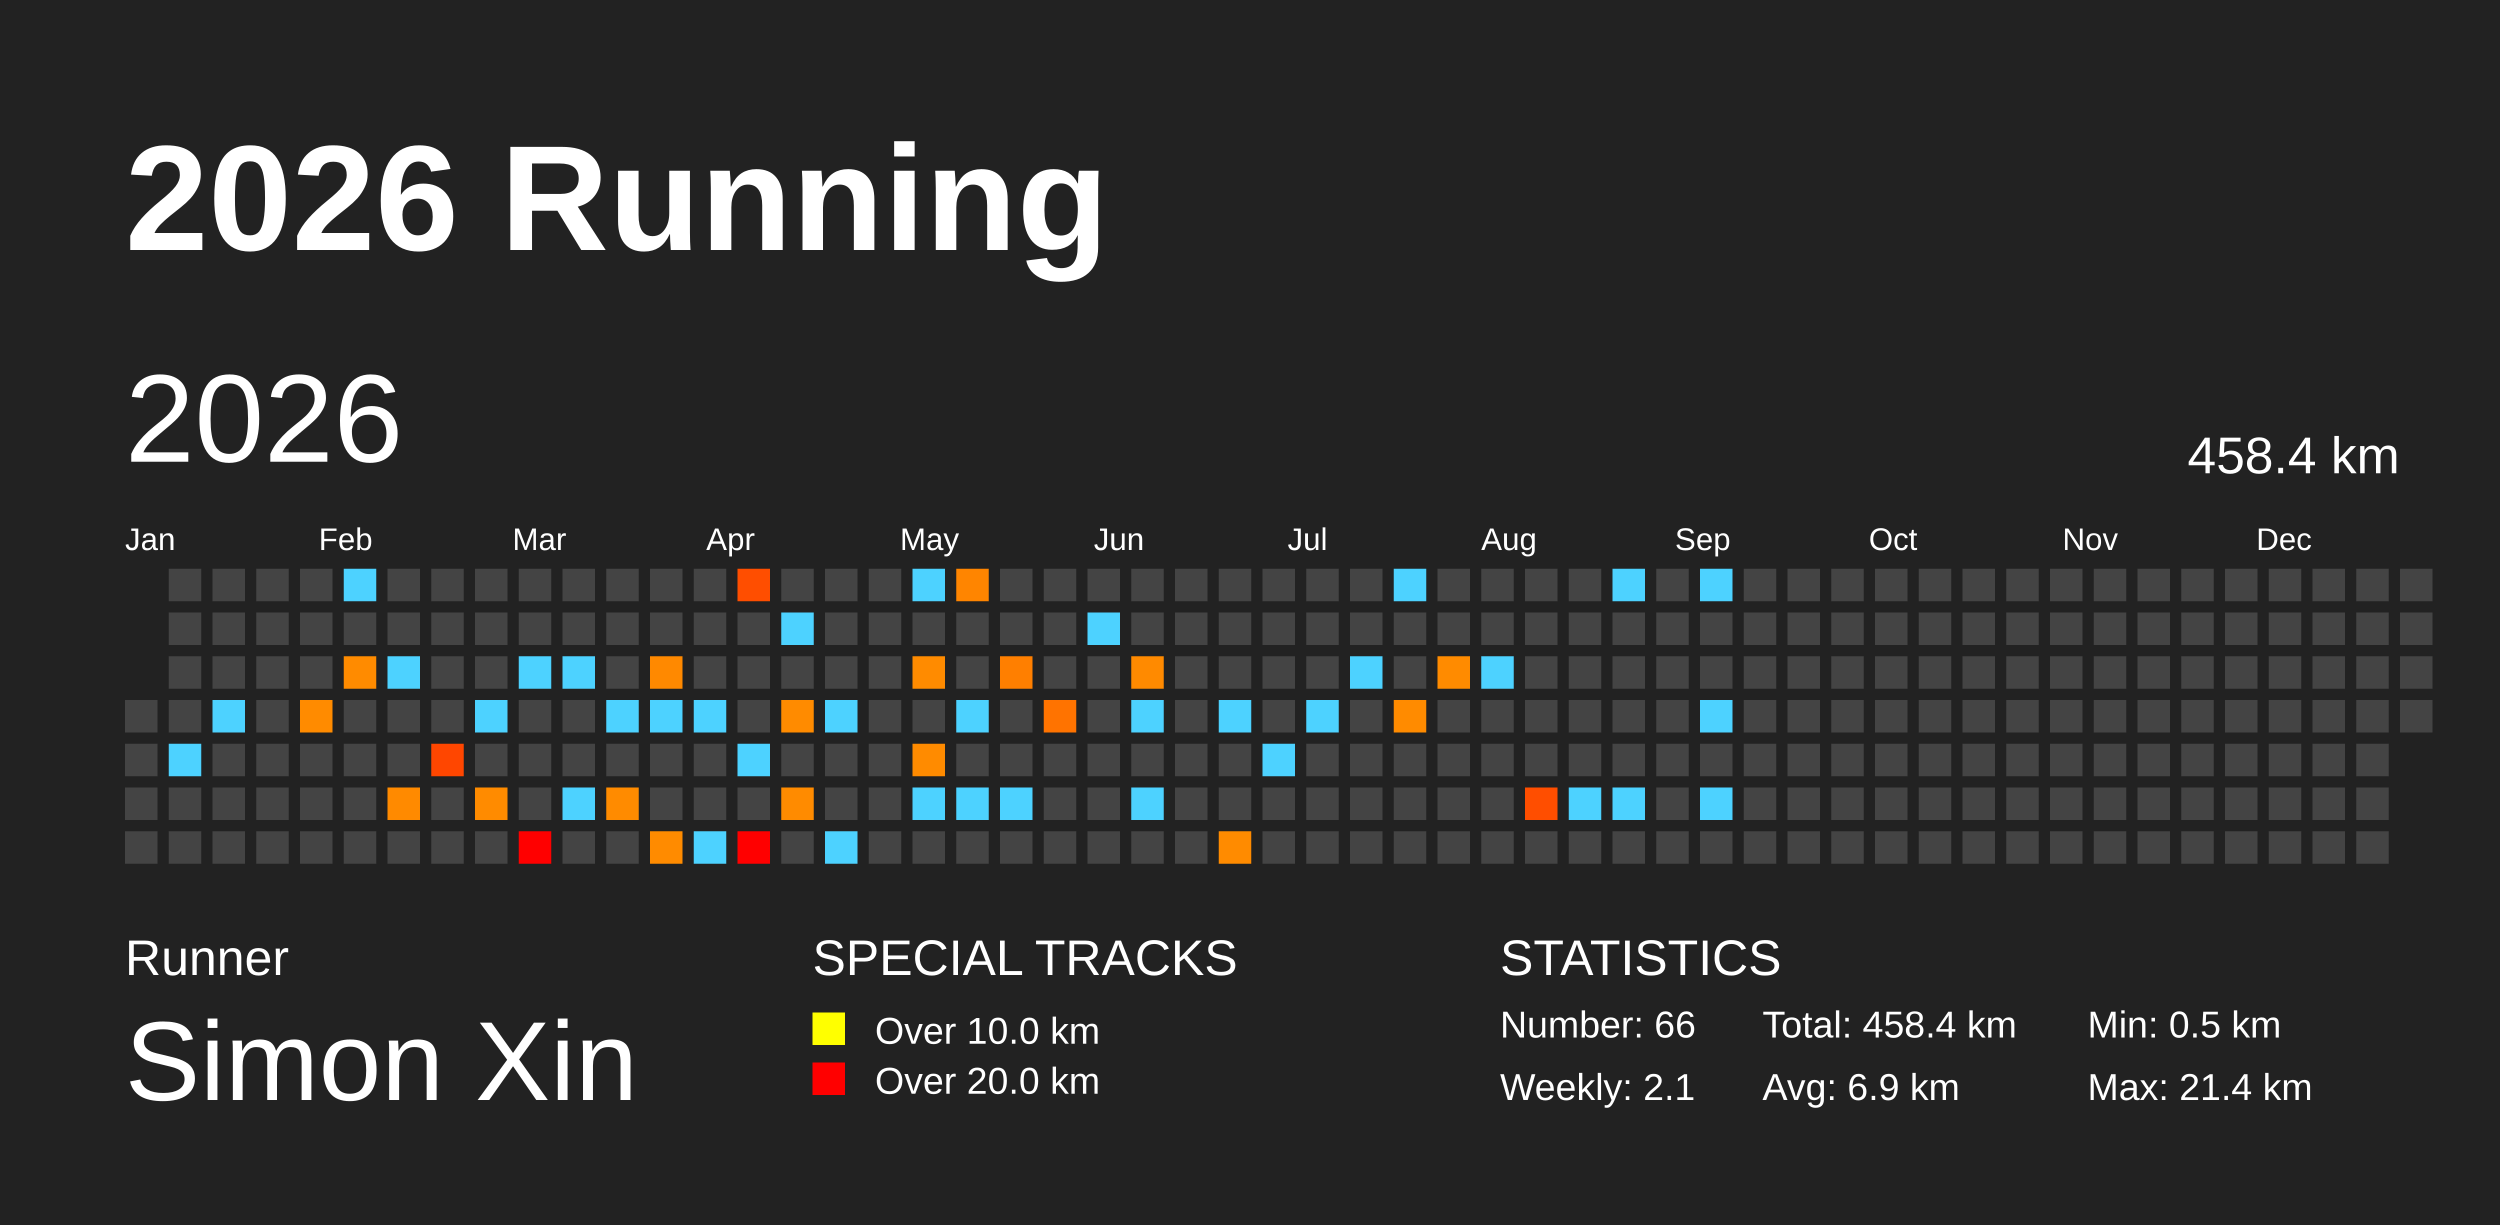
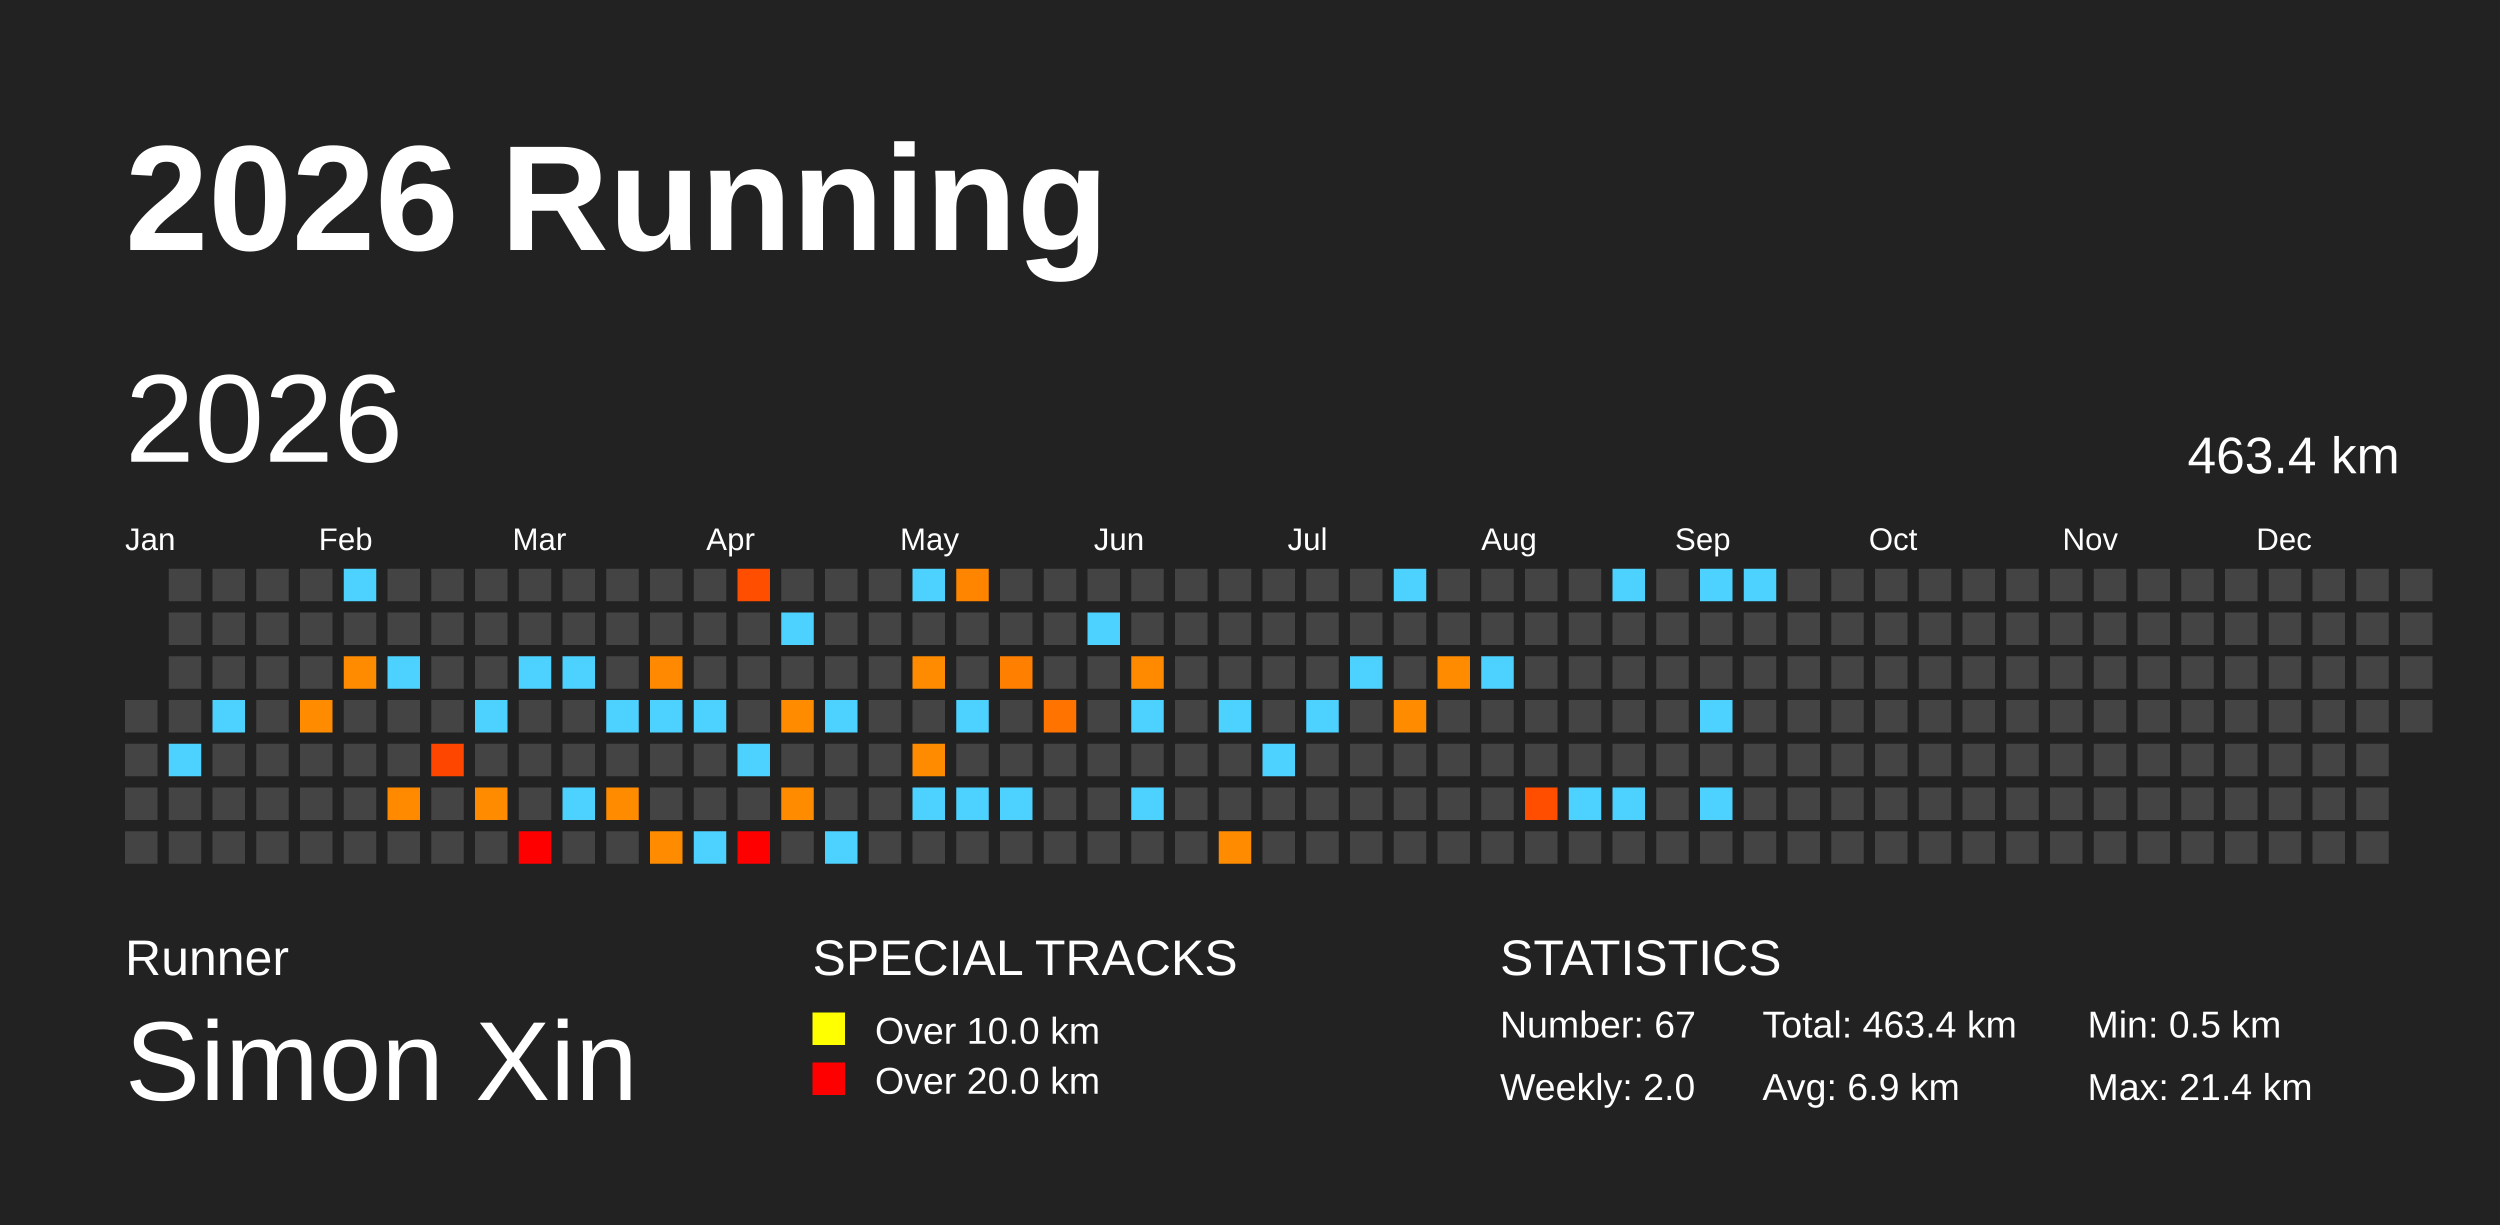
<svg xmlns="http://www.w3.org/2000/svg" baseProfile="full" height="98mm" version="1.1" viewBox="0,0,200,98" width="200mm">
  <defs />
  <rect fill="#222222" height="98" width="200" x="0" y="0" />
  <text fill="#FFFFFF" style="font-size:12px; font-family:Arial; font-weight:bold;" x="10" y="20">2026 Running</text>
  <text fill="#FFFFFF" style="font-size:4px; font-family:Arial" x="10" y="78">Runner</text>
  <text fill="#FFFFFF" style="font-size:9px; font-family:Arial" x="10" y="88">Simon Xin</text>
  <text fill="#FFFFFF" style="font-size:4px; font-family:Arial" x="65" y="78">SPECIAL TRACKS</text>
  <rect fill="yellow" height="2.6" width="2.6" x="65" y="81" />
  <text fill="#FFFFFF" style="font-size:3px; font-family:Arial" x="70" y="83.5">Over 10.0 km</text>
  <rect fill="red" height="2.6" width="2.6" x="65" y="85" />
  <text fill="#FFFFFF" style="font-size:3px; font-family:Arial" x="70" y="87.5">Over 20.0 km</text>
  <text fill="#FFFFFF" style="font-size:4px; font-family:Arial" x="120" y="78">STATISTICS</text>
-   <text fill="#FFFFFF" style="font-size:3px; font-family:Arial" x="120" y="83">Number: 66</text>
-   <text fill="#FFFFFF" style="font-size:3px; font-family:Arial" x="120" y="88">Weekly: 2.1</text>
-   <text fill="#FFFFFF" style="font-size:3px; font-family:Arial" x="141" y="83">Total: 458.4 km</text>
+   <text fill="#FFFFFF" style="font-size:3px; font-family:Arial" x="120" y="83">Number: 67</text>
+   <text fill="#FFFFFF" style="font-size:3px; font-family:Arial" x="120" y="88">Weekly: 2.0</text>
+   <text fill="#FFFFFF" style="font-size:3px; font-family:Arial" x="141" y="83">Total: 463.4 km</text>
  <text fill="#FFFFFF" style="font-size:3px; font-family:Arial" x="141" y="88">Avg: 6.9 km</text>
  <text fill="#FFFFFF" style="font-size:3px; font-family:Arial" x="167" y="83">Min: 0.5 km</text>
  <text fill="#FFFFFF" style="font-size:3px; font-family:Arial" x="167" y="88">Max: 21.4 km</text>
  <text dominant-baseline="hanging" fill="#FFFFFF" style="font-size:10.0px; font-family:Arial;" x="10" y="30">2026</text>
-   <text dominant-baseline="hanging" fill="#FFFFFF" style="font-size:4.125px; font-family:Arial;" x="175" y="35">458.4 km</text>
+   <text dominant-baseline="hanging" fill="#FFFFFF" style="font-size:4.125px; font-family:Arial;" x="175" y="35">463.4 km</text>
  <text fill="#FFFFFF" style="font-size:2.5px; font-family:Arial" x="10.0" y="44">Jan</text>
  <text fill="#FFFFFF" style="font-size:2.5px; font-family:Arial" x="25.5" y="44">Feb</text>
  <text fill="#FFFFFF" style="font-size:2.5px; font-family:Arial" x="41.0" y="44">Mar</text>
  <text fill="#FFFFFF" style="font-size:2.5px; font-family:Arial" x="56.5" y="44">Apr</text>
  <text fill="#FFFFFF" style="font-size:2.5px; font-family:Arial" x="72.0" y="44">May</text>
  <text fill="#FFFFFF" style="font-size:2.5px; font-family:Arial" x="87.5" y="44">Jun</text>
  <text fill="#FFFFFF" style="font-size:2.5px; font-family:Arial" x="103.0" y="44">Jul</text>
  <text fill="#FFFFFF" style="font-size:2.5px; font-family:Arial" x="118.5" y="44">Aug</text>
  <text fill="#FFFFFF" style="font-size:2.5px; font-family:Arial" x="134.0" y="44">Sep</text>
  <text fill="#FFFFFF" style="font-size:2.5px; font-family:Arial" x="149.5" y="44">Oct</text>
  <text fill="#FFFFFF" style="font-size:2.5px; font-family:Arial" x="165.0" y="44">Nov</text>
  <text fill="#FFFFFF" style="font-size:2.5px; font-family:Arial" x="180.5" y="44">Dec</text>
  <rect fill="#444444" height="2.6" width="2.6" x="10.0" y="56.0" />
  <rect fill="#444444" height="2.6" width="2.6" x="10.0" y="59.5" />
  <rect fill="#444444" height="2.6" width="2.6" x="10.0" y="63.0" />
  <rect fill="#444444" height="2.6" width="2.6" x="10.0" y="66.5" />
  <rect fill="#444444" height="2.6" width="2.6" x="13.5" y="45.5" />
  <rect fill="#444444" height="2.6" width="2.6" x="13.5" y="49.0" />
  <rect fill="#444444" height="2.6" width="2.6" x="13.5" y="52.5" />
  <rect fill="#444444" height="2.6" width="2.6" x="13.5" y="56.0" />
  <rect fill="#4dd2ff" height="2.6" width="2.6" x="13.5" y="59.5" />
  <rect fill="#444444" height="2.6" width="2.6" x="13.5" y="63.0" />
  <rect fill="#444444" height="2.6" width="2.6" x="13.5" y="66.5" />
  <rect fill="#444444" height="2.6" width="2.6" x="17.0" y="45.5" />
  <rect fill="#444444" height="2.6" width="2.6" x="17.0" y="49.0" />
  <rect fill="#444444" height="2.6" width="2.6" x="17.0" y="52.5" />
  <rect fill="#4dd2ff" height="2.6" width="2.6" x="17.0" y="56.0" />
  <rect fill="#444444" height="2.6" width="2.6" x="17.0" y="59.5" />
  <rect fill="#444444" height="2.6" width="2.6" x="17.0" y="63.0" />
  <rect fill="#444444" height="2.6" width="2.6" x="17.0" y="66.5" />
  <rect fill="#444444" height="2.6" width="2.6" x="20.5" y="45.5" />
  <rect fill="#444444" height="2.6" width="2.6" x="20.5" y="49.0" />
  <rect fill="#444444" height="2.6" width="2.6" x="20.5" y="52.5" />
  <rect fill="#444444" height="2.6" width="2.6" x="20.5" y="56.0" />
  <rect fill="#444444" height="2.6" width="2.6" x="20.5" y="59.5" />
  <rect fill="#444444" height="2.6" width="2.6" x="20.5" y="63.0" />
  <rect fill="#444444" height="2.6" width="2.6" x="20.5" y="66.5" />
  <rect fill="#444444" height="2.6" width="2.6" x="24.0" y="45.5" />
  <rect fill="#444444" height="2.6" width="2.6" x="24.0" y="49.0" />
  <rect fill="#444444" height="2.6" width="2.6" x="24.0" y="52.5" />
  <rect fill="#ff8b00" height="2.6" width="2.6" x="24.0" y="56.0" />
  <rect fill="#444444" height="2.6" width="2.6" x="24.0" y="59.5" />
  <rect fill="#444444" height="2.6" width="2.6" x="24.0" y="63.0" />
  <rect fill="#444444" height="2.6" width="2.6" x="24.0" y="66.5" />
  <rect fill="#4dd2ff" height="2.6" width="2.6" x="27.5" y="45.5" />
  <rect fill="#444444" height="2.6" width="2.6" x="27.5" y="49.0" />
  <rect fill="#ff8b00" height="2.6" width="2.6" x="27.5" y="52.5" />
  <rect fill="#444444" height="2.6" width="2.6" x="27.5" y="56.0" />
  <rect fill="#444444" height="2.6" width="2.6" x="27.5" y="59.5" />
  <rect fill="#444444" height="2.6" width="2.6" x="27.5" y="63.0" />
  <rect fill="#444444" height="2.6" width="2.6" x="27.5" y="66.5" />
  <rect fill="#444444" height="2.6" width="2.6" x="31.0" y="45.5" />
  <rect fill="#444444" height="2.6" width="2.6" x="31.0" y="49.0" />
  <rect fill="#4dd2ff" height="2.6" width="2.6" x="31.0" y="52.5" />
  <rect fill="#444444" height="2.6" width="2.6" x="31.0" y="56.0" />
  <rect fill="#444444" height="2.6" width="2.6" x="31.0" y="59.5" />
  <rect fill="#ff8a00" height="2.6" width="2.6" x="31.0" y="63.0" />
  <rect fill="#444444" height="2.6" width="2.6" x="31.0" y="66.5" />
  <rect fill="#444444" height="2.6" width="2.6" x="34.5" y="45.5" />
  <rect fill="#444444" height="2.6" width="2.6" x="34.5" y="49.0" />
  <rect fill="#444444" height="2.6" width="2.6" x="34.5" y="52.5" />
  <rect fill="#444444" height="2.6" width="2.6" x="34.5" y="56.0" />
  <rect fill="#ff4600" height="2.6" width="2.6" x="34.5" y="59.5" />
  <rect fill="#444444" height="2.6" width="2.6" x="34.5" y="63.0" />
  <rect fill="#444444" height="2.6" width="2.6" x="34.5" y="66.5" />
  <rect fill="#444444" height="2.6" width="2.6" x="38.0" y="45.5" />
  <rect fill="#444444" height="2.6" width="2.6" x="38.0" y="49.0" />
  <rect fill="#444444" height="2.6" width="2.6" x="38.0" y="52.5" />
  <rect fill="#4dd2ff" height="2.6" width="2.6" x="38.0" y="56.0" />
  <rect fill="#444444" height="2.6" width="2.6" x="38.0" y="59.5" />
  <rect fill="#ff8b00" height="2.6" width="2.6" x="38.0" y="63.0" />
  <rect fill="#444444" height="2.6" width="2.6" x="38.0" y="66.5" />
  <rect fill="#444444" height="2.6" width="2.6" x="41.5" y="45.5" />
  <rect fill="#444444" height="2.6" width="2.6" x="41.5" y="49.0" />
  <rect fill="#4dd2ff" height="2.6" width="2.6" x="41.5" y="52.5" />
  <rect fill="#444444" height="2.6" width="2.6" x="41.5" y="56.0" />
  <rect fill="#444444" height="2.6" width="2.6" x="41.5" y="59.5" />
  <rect fill="#444444" height="2.6" width="2.6" x="41.5" y="63.0" />
  <rect fill="red" height="2.6" width="2.6" x="41.5" y="66.5" />
  <rect fill="#444444" height="2.6" width="2.6" x="45.0" y="45.5" />
  <rect fill="#444444" height="2.6" width="2.6" x="45.0" y="49.0" />
  <rect fill="#4dd2ff" height="2.6" width="2.6" x="45.0" y="52.5" />
  <rect fill="#444444" height="2.6" width="2.6" x="45.0" y="56.0" />
  <rect fill="#444444" height="2.6" width="2.6" x="45.0" y="59.5" />
  <rect fill="#4dd2ff" height="2.6" width="2.6" x="45.0" y="63.0" />
  <rect fill="#444444" height="2.6" width="2.6" x="45.0" y="66.5" />
  <rect fill="#444444" height="2.6" width="2.6" x="48.5" y="45.5" />
  <rect fill="#444444" height="2.6" width="2.6" x="48.5" y="49.0" />
  <rect fill="#444444" height="2.6" width="2.6" x="48.5" y="52.5" />
  <rect fill="#4dd2ff" height="2.6" width="2.6" x="48.5" y="56.0" />
  <rect fill="#444444" height="2.6" width="2.6" x="48.5" y="59.5" />
  <rect fill="#ff8b00" height="2.6" width="2.6" x="48.5" y="63.0" />
  <rect fill="#444444" height="2.6" width="2.6" x="48.5" y="66.5" />
  <rect fill="#444444" height="2.6" width="2.6" x="52.0" y="45.5" />
  <rect fill="#444444" height="2.6" width="2.6" x="52.0" y="49.0" />
  <rect fill="#ff8900" height="2.6" width="2.6" x="52.0" y="52.5" />
  <rect fill="#4dd2ff" height="2.6" width="2.6" x="52.0" y="56.0" />
  <rect fill="#444444" height="2.6" width="2.6" x="52.0" y="59.5" />
  <rect fill="#444444" height="2.6" width="2.6" x="52.0" y="63.0" />
  <rect fill="#ff8b00" height="2.6" width="2.6" x="52.0" y="66.5" />
  <rect fill="#444444" height="2.6" width="2.6" x="55.5" y="45.5" />
  <rect fill="#444444" height="2.6" width="2.6" x="55.5" y="49.0" />
  <rect fill="#444444" height="2.6" width="2.6" x="55.5" y="52.5" />
  <rect fill="#4dd2ff" height="2.6" width="2.6" x="55.5" y="56.0" />
  <rect fill="#444444" height="2.6" width="2.6" x="55.5" y="59.5" />
  <rect fill="#444444" height="2.6" width="2.6" x="55.5" y="63.0" />
  <rect fill="#4dd2ff" height="2.6" width="2.6" x="55.5" y="66.5" />
  <rect fill="#ff4e00" height="2.6" width="2.6" x="59.0" y="45.5" />
  <rect fill="#444444" height="2.6" width="2.6" x="59.0" y="49.0" />
  <rect fill="#444444" height="2.6" width="2.6" x="59.0" y="52.5" />
  <rect fill="#444444" height="2.6" width="2.6" x="59.0" y="56.0" />
  <rect fill="#4dd2ff" height="2.6" width="2.6" x="59.0" y="59.5" />
  <rect fill="#444444" height="2.6" width="2.6" x="59.0" y="63.0" />
  <rect fill="red" height="2.6" width="2.6" x="59.0" y="66.5" />
  <rect fill="#444444" height="2.6" width="2.6" x="62.5" y="45.5" />
  <rect fill="#4dd2ff" height="2.6" width="2.6" x="62.5" y="49.0" />
  <rect fill="#444444" height="2.6" width="2.6" x="62.5" y="52.5" />
  <rect fill="#ff8b00" height="2.6" width="2.6" x="62.5" y="56.0" />
  <rect fill="#444444" height="2.6" width="2.6" x="62.5" y="59.5" />
  <rect fill="#ff8b00" height="2.6" width="2.6" x="62.5" y="63.0" />
  <rect fill="#444444" height="2.6" width="2.6" x="62.5" y="66.5" />
  <rect fill="#444444" height="2.6" width="2.6" x="66.0" y="45.5" />
  <rect fill="#444444" height="2.6" width="2.6" x="66.0" y="49.0" />
  <rect fill="#444444" height="2.6" width="2.6" x="66.0" y="52.5" />
  <rect fill="#4dd2ff" height="2.6" width="2.6" x="66.0" y="56.0" />
  <rect fill="#444444" height="2.6" width="2.6" x="66.0" y="59.5" />
  <rect fill="#444444" height="2.6" width="2.6" x="66.0" y="63.0" />
  <rect fill="#4dd2ff" height="2.6" width="2.6" x="66.0" y="66.5" />
  <rect fill="#444444" height="2.6" width="2.6" x="69.5" y="45.5" />
  <rect fill="#444444" height="2.6" width="2.6" x="69.5" y="49.0" />
  <rect fill="#444444" height="2.6" width="2.6" x="69.5" y="52.5" />
  <rect fill="#444444" height="2.6" width="2.6" x="69.5" y="56.0" />
  <rect fill="#444444" height="2.6" width="2.6" x="69.5" y="59.5" />
  <rect fill="#444444" height="2.6" width="2.6" x="69.5" y="63.0" />
  <rect fill="#444444" height="2.6" width="2.6" x="69.5" y="66.5" />
  <rect fill="#4dd2ff" height="2.6" width="2.6" x="73.0" y="45.5" />
  <rect fill="#444444" height="2.6" width="2.6" x="73.0" y="49.0" />
  <rect fill="#ff8b00" height="2.6" width="2.6" x="73.0" y="52.5" />
  <rect fill="#444444" height="2.6" width="2.6" x="73.0" y="56.0" />
  <rect fill="#ff8b00" height="2.6" width="2.6" x="73.0" y="59.5" />
  <rect fill="#4dd2ff" height="2.6" width="2.6" x="73.0" y="63.0" />
  <rect fill="#444444" height="2.6" width="2.6" x="73.0" y="66.5" />
  <rect fill="#ff8500" height="2.6" width="2.6" x="76.5" y="45.5" />
  <rect fill="#444444" height="2.6" width="2.6" x="76.5" y="49.0" />
  <rect fill="#444444" height="2.6" width="2.6" x="76.5" y="52.5" />
  <rect fill="#4dd2ff" height="2.6" width="2.6" x="76.5" y="56.0" />
  <rect fill="#444444" height="2.6" width="2.6" x="76.5" y="59.5" />
  <rect fill="#4dd2ff" height="2.6" width="2.6" x="76.5" y="63.0" />
  <rect fill="#444444" height="2.6" width="2.6" x="76.5" y="66.5" />
  <rect fill="#444444" height="2.6" width="2.6" x="80.0" y="45.5" />
  <rect fill="#444444" height="2.6" width="2.6" x="80.0" y="49.0" />
  <rect fill="#ff7f00" height="2.6" width="2.6" x="80.0" y="52.5" />
  <rect fill="#444444" height="2.6" width="2.6" x="80.0" y="56.0" />
  <rect fill="#444444" height="2.6" width="2.6" x="80.0" y="59.5" />
  <rect fill="#4dd2ff" height="2.6" width="2.6" x="80.0" y="63.0" />
  <rect fill="#444444" height="2.6" width="2.6" x="80.0" y="66.5" />
  <rect fill="#444444" height="2.6" width="2.6" x="83.5" y="45.5" />
  <rect fill="#444444" height="2.6" width="2.6" x="83.5" y="49.0" />
  <rect fill="#444444" height="2.6" width="2.6" x="83.5" y="52.5" />
  <rect fill="#ff7300" height="2.6" width="2.6" x="83.5" y="56.0" />
  <rect fill="#444444" height="2.6" width="2.6" x="83.5" y="59.5" />
  <rect fill="#444444" height="2.6" width="2.6" x="83.5" y="63.0" />
  <rect fill="#444444" height="2.6" width="2.6" x="83.5" y="66.5" />
  <rect fill="#444444" height="2.6" width="2.6" x="87.0" y="45.5" />
  <rect fill="#4dd2ff" height="2.6" width="2.6" x="87.0" y="49.0" />
  <rect fill="#444444" height="2.6" width="2.6" x="87.0" y="52.5" />
  <rect fill="#444444" height="2.6" width="2.6" x="87.0" y="56.0" />
  <rect fill="#444444" height="2.6" width="2.6" x="87.0" y="59.5" />
  <rect fill="#444444" height="2.6" width="2.6" x="87.0" y="63.0" />
  <rect fill="#444444" height="2.6" width="2.6" x="87.0" y="66.5" />
  <rect fill="#444444" height="2.6" width="2.6" x="90.5" y="45.5" />
  <rect fill="#444444" height="2.6" width="2.6" x="90.5" y="49.0" />
  <rect fill="#ff8a00" height="2.6" width="2.6" x="90.5" y="52.5" />
  <rect fill="#4dd2ff" height="2.6" width="2.6" x="90.5" y="56.0" />
  <rect fill="#444444" height="2.6" width="2.6" x="90.5" y="59.5" />
  <rect fill="#4dd2ff" height="2.6" width="2.6" x="90.5" y="63.0" />
  <rect fill="#444444" height="2.6" width="2.6" x="90.5" y="66.5" />
  <rect fill="#444444" height="2.6" width="2.6" x="94.0" y="45.5" />
  <rect fill="#444444" height="2.6" width="2.6" x="94.0" y="49.0" />
  <rect fill="#444444" height="2.6" width="2.6" x="94.0" y="52.5" />
  <rect fill="#444444" height="2.6" width="2.6" x="94.0" y="56.0" />
  <rect fill="#444444" height="2.6" width="2.6" x="94.0" y="59.5" />
  <rect fill="#444444" height="2.6" width="2.6" x="94.0" y="63.0" />
  <rect fill="#444444" height="2.6" width="2.6" x="94.0" y="66.5" />
  <rect fill="#444444" height="2.6" width="2.6" x="97.5" y="45.5" />
  <rect fill="#444444" height="2.6" width="2.6" x="97.5" y="49.0" />
  <rect fill="#444444" height="2.6" width="2.6" x="97.5" y="52.5" />
  <rect fill="#4dd2ff" height="2.6" width="2.6" x="97.5" y="56.0" />
  <rect fill="#444444" height="2.6" width="2.6" x="97.5" y="59.5" />
  <rect fill="#444444" height="2.6" width="2.6" x="97.5" y="63.0" />
  <rect fill="#ff8b00" height="2.6" width="2.6" x="97.5" y="66.5" />
  <rect fill="#444444" height="2.6" width="2.6" x="101.0" y="45.5" />
  <rect fill="#444444" height="2.6" width="2.6" x="101.0" y="49.0" />
  <rect fill="#444444" height="2.6" width="2.6" x="101.0" y="52.5" />
  <rect fill="#444444" height="2.6" width="2.6" x="101.0" y="56.0" />
  <rect fill="#4dd2ff" height="2.6" width="2.6" x="101.0" y="59.5" />
  <rect fill="#444444" height="2.6" width="2.6" x="101.0" y="63.0" />
  <rect fill="#444444" height="2.6" width="2.6" x="101.0" y="66.5" />
  <rect fill="#444444" height="2.6" width="2.6" x="104.5" y="45.5" />
  <rect fill="#444444" height="2.6" width="2.6" x="104.5" y="49.0" />
  <rect fill="#444444" height="2.6" width="2.6" x="104.5" y="52.5" />
  <rect fill="#4dd2ff" height="2.6" width="2.6" x="104.5" y="56.0" />
  <rect fill="#444444" height="2.6" width="2.6" x="104.5" y="59.5" />
  <rect fill="#444444" height="2.6" width="2.6" x="104.5" y="63.0" />
  <rect fill="#444444" height="2.6" width="2.6" x="104.5" y="66.5" />
  <rect fill="#444444" height="2.6" width="2.6" x="108.0" y="45.5" />
  <rect fill="#444444" height="2.6" width="2.6" x="108.0" y="49.0" />
  <rect fill="#4dd2ff" height="2.6" width="2.6" x="108.0" y="52.5" />
  <rect fill="#444444" height="2.6" width="2.6" x="108.0" y="56.0" />
  <rect fill="#444444" height="2.6" width="2.6" x="108.0" y="59.5" />
  <rect fill="#444444" height="2.6" width="2.6" x="108.0" y="63.0" />
  <rect fill="#444444" height="2.6" width="2.6" x="108.0" y="66.5" />
  <rect fill="#4dd2ff" height="2.6" width="2.6" x="111.5" y="45.5" />
  <rect fill="#444444" height="2.6" width="2.6" x="111.5" y="49.0" />
  <rect fill="#444444" height="2.6" width="2.6" x="111.5" y="52.5" />
  <rect fill="#ff8b00" height="2.6" width="2.6" x="111.5" y="56.0" />
  <rect fill="#444444" height="2.6" width="2.6" x="111.5" y="59.5" />
  <rect fill="#444444" height="2.6" width="2.6" x="111.5" y="63.0" />
  <rect fill="#444444" height="2.6" width="2.6" x="111.5" y="66.5" />
  <rect fill="#444444" height="2.6" width="2.6" x="115.0" y="45.5" />
  <rect fill="#444444" height="2.6" width="2.6" x="115.0" y="49.0" />
  <rect fill="#ff8b00" height="2.6" width="2.6" x="115.0" y="52.5" />
  <rect fill="#444444" height="2.6" width="2.6" x="115.0" y="56.0" />
  <rect fill="#444444" height="2.6" width="2.6" x="115.0" y="59.5" />
  <rect fill="#444444" height="2.6" width="2.6" x="115.0" y="63.0" />
  <rect fill="#444444" height="2.6" width="2.6" x="115.0" y="66.5" />
  <rect fill="#444444" height="2.6" width="2.6" x="118.5" y="45.5" />
  <rect fill="#444444" height="2.6" width="2.6" x="118.5" y="49.0" />
  <rect fill="#4dd2ff" height="2.6" width="2.6" x="118.5" y="52.5" />
  <rect fill="#444444" height="2.6" width="2.6" x="118.5" y="56.0" />
  <rect fill="#444444" height="2.6" width="2.6" x="118.5" y="59.5" />
  <rect fill="#444444" height="2.6" width="2.6" x="118.5" y="63.0" />
  <rect fill="#444444" height="2.6" width="2.6" x="118.5" y="66.5" />
  <rect fill="#444444" height="2.6" width="2.6" x="122.0" y="45.5" />
  <rect fill="#444444" height="2.6" width="2.6" x="122.0" y="49.0" />
  <rect fill="#444444" height="2.6" width="2.6" x="122.0" y="52.5" />
  <rect fill="#444444" height="2.6" width="2.6" x="122.0" y="56.0" />
  <rect fill="#444444" height="2.6" width="2.6" x="122.0" y="59.5" />
  <rect fill="#ff4e00" height="2.6" width="2.6" x="122.0" y="63.0" />
  <rect fill="#444444" height="2.6" width="2.6" x="122.0" y="66.5" />
  <rect fill="#444444" height="2.6" width="2.6" x="125.5" y="45.5" />
  <rect fill="#444444" height="2.6" width="2.6" x="125.5" y="49.0" />
  <rect fill="#444444" height="2.6" width="2.6" x="125.5" y="52.5" />
  <rect fill="#444444" height="2.6" width="2.6" x="125.5" y="56.0" />
  <rect fill="#444444" height="2.6" width="2.6" x="125.5" y="59.5" />
  <rect fill="#4dd2ff" height="2.6" width="2.6" x="125.5" y="63.0" />
  <rect fill="#444444" height="2.6" width="2.6" x="125.5" y="66.5" />
  <rect fill="#4dd2ff" height="2.6" width="2.6" x="129.0" y="45.5" />
  <rect fill="#444444" height="2.6" width="2.6" x="129.0" y="49.0" />
  <rect fill="#444444" height="2.6" width="2.6" x="129.0" y="52.5" />
  <rect fill="#444444" height="2.6" width="2.6" x="129.0" y="56.0" />
  <rect fill="#444444" height="2.6" width="2.6" x="129.0" y="59.5" />
  <rect fill="#4dd2ff" height="2.6" width="2.6" x="129.0" y="63.0" />
  <rect fill="#444444" height="2.6" width="2.6" x="129.0" y="66.5" />
  <rect fill="#444444" height="2.6" width="2.6" x="132.5" y="45.5" />
  <rect fill="#444444" height="2.6" width="2.6" x="132.5" y="49.0" />
  <rect fill="#444444" height="2.6" width="2.6" x="132.5" y="52.5" />
  <rect fill="#444444" height="2.6" width="2.6" x="132.5" y="56.0" />
  <rect fill="#444444" height="2.6" width="2.6" x="132.5" y="59.5" />
  <rect fill="#444444" height="2.6" width="2.6" x="132.5" y="63.0" />
  <rect fill="#444444" height="2.6" width="2.6" x="132.5" y="66.5" />
  <rect fill="#4dd2ff" height="2.6" width="2.6" x="136.0" y="45.5" />
  <rect fill="#444444" height="2.6" width="2.6" x="136.0" y="49.0" />
  <rect fill="#444444" height="2.6" width="2.6" x="136.0" y="52.5" />
  <rect fill="#4dd2ff" height="2.6" width="2.6" x="136.0" y="56.0" />
  <rect fill="#444444" height="2.6" width="2.6" x="136.0" y="59.5" />
  <rect fill="#4dd2ff" height="2.6" width="2.6" x="136.0" y="63.0" />
  <rect fill="#444444" height="2.6" width="2.6" x="136.0" y="66.5" />
-   <rect fill="#444444" height="2.6" width="2.6" x="139.5" y="45.5" />
+   <rect fill="#4dd2ff" height="2.6" width="2.6" x="139.5" y="45.5" />
  <rect fill="#444444" height="2.6" width="2.6" x="139.5" y="49.0" />
  <rect fill="#444444" height="2.6" width="2.6" x="139.5" y="52.5" />
  <rect fill="#444444" height="2.6" width="2.6" x="139.5" y="56.0" />
  <rect fill="#444444" height="2.6" width="2.6" x="139.5" y="59.5" />
  <rect fill="#444444" height="2.6" width="2.6" x="139.5" y="63.0" />
  <rect fill="#444444" height="2.6" width="2.6" x="139.5" y="66.5" />
  <rect fill="#444444" height="2.6" width="2.6" x="143.0" y="45.5" />
  <rect fill="#444444" height="2.6" width="2.6" x="143.0" y="49.0" />
  <rect fill="#444444" height="2.6" width="2.6" x="143.0" y="52.5" />
  <rect fill="#444444" height="2.6" width="2.6" x="143.0" y="56.0" />
  <rect fill="#444444" height="2.6" width="2.6" x="143.0" y="59.5" />
  <rect fill="#444444" height="2.6" width="2.6" x="143.0" y="63.0" />
  <rect fill="#444444" height="2.6" width="2.6" x="143.0" y="66.5" />
  <rect fill="#444444" height="2.6" width="2.6" x="146.5" y="45.5" />
  <rect fill="#444444" height="2.6" width="2.6" x="146.5" y="49.0" />
  <rect fill="#444444" height="2.6" width="2.6" x="146.5" y="52.5" />
  <rect fill="#444444" height="2.6" width="2.6" x="146.5" y="56.0" />
  <rect fill="#444444" height="2.6" width="2.6" x="146.5" y="59.5" />
  <rect fill="#444444" height="2.6" width="2.6" x="146.5" y="63.0" />
  <rect fill="#444444" height="2.6" width="2.6" x="146.5" y="66.5" />
  <rect fill="#444444" height="2.6" width="2.6" x="150.0" y="45.5" />
  <rect fill="#444444" height="2.6" width="2.6" x="150.0" y="49.0" />
  <rect fill="#444444" height="2.6" width="2.6" x="150.0" y="52.5" />
  <rect fill="#444444" height="2.6" width="2.6" x="150.0" y="56.0" />
  <rect fill="#444444" height="2.6" width="2.6" x="150.0" y="59.5" />
  <rect fill="#444444" height="2.6" width="2.6" x="150.0" y="63.0" />
  <rect fill="#444444" height="2.6" width="2.6" x="150.0" y="66.5" />
  <rect fill="#444444" height="2.6" width="2.6" x="153.5" y="45.5" />
  <rect fill="#444444" height="2.6" width="2.6" x="153.5" y="49.0" />
  <rect fill="#444444" height="2.6" width="2.6" x="153.5" y="52.5" />
  <rect fill="#444444" height="2.6" width="2.6" x="153.5" y="56.0" />
  <rect fill="#444444" height="2.6" width="2.6" x="153.5" y="59.5" />
  <rect fill="#444444" height="2.6" width="2.6" x="153.5" y="63.0" />
  <rect fill="#444444" height="2.6" width="2.6" x="153.5" y="66.5" />
  <rect fill="#444444" height="2.6" width="2.6" x="157.0" y="45.5" />
  <rect fill="#444444" height="2.6" width="2.6" x="157.0" y="49.0" />
  <rect fill="#444444" height="2.6" width="2.6" x="157.0" y="52.5" />
  <rect fill="#444444" height="2.6" width="2.6" x="157.0" y="56.0" />
  <rect fill="#444444" height="2.6" width="2.6" x="157.0" y="59.5" />
  <rect fill="#444444" height="2.6" width="2.6" x="157.0" y="63.0" />
  <rect fill="#444444" height="2.6" width="2.6" x="157.0" y="66.5" />
  <rect fill="#444444" height="2.6" width="2.6" x="160.5" y="45.5" />
  <rect fill="#444444" height="2.6" width="2.6" x="160.5" y="49.0" />
  <rect fill="#444444" height="2.6" width="2.6" x="160.5" y="52.5" />
  <rect fill="#444444" height="2.6" width="2.6" x="160.5" y="56.0" />
  <rect fill="#444444" height="2.6" width="2.6" x="160.5" y="59.5" />
  <rect fill="#444444" height="2.6" width="2.6" x="160.5" y="63.0" />
  <rect fill="#444444" height="2.6" width="2.6" x="160.5" y="66.5" />
  <rect fill="#444444" height="2.6" width="2.6" x="164.0" y="45.5" />
  <rect fill="#444444" height="2.6" width="2.6" x="164.0" y="49.0" />
  <rect fill="#444444" height="2.6" width="2.6" x="164.0" y="52.5" />
  <rect fill="#444444" height="2.6" width="2.6" x="164.0" y="56.0" />
  <rect fill="#444444" height="2.6" width="2.6" x="164.0" y="59.5" />
  <rect fill="#444444" height="2.6" width="2.6" x="164.0" y="63.0" />
  <rect fill="#444444" height="2.6" width="2.6" x="164.0" y="66.5" />
  <rect fill="#444444" height="2.6" width="2.6" x="167.5" y="45.5" />
  <rect fill="#444444" height="2.6" width="2.6" x="167.5" y="49.0" />
  <rect fill="#444444" height="2.6" width="2.6" x="167.5" y="52.5" />
  <rect fill="#444444" height="2.6" width="2.6" x="167.5" y="56.0" />
  <rect fill="#444444" height="2.6" width="2.6" x="167.5" y="59.5" />
  <rect fill="#444444" height="2.6" width="2.6" x="167.5" y="63.0" />
  <rect fill="#444444" height="2.6" width="2.6" x="167.5" y="66.5" />
  <rect fill="#444444" height="2.6" width="2.6" x="171.0" y="45.5" />
  <rect fill="#444444" height="2.6" width="2.6" x="171.0" y="49.0" />
  <rect fill="#444444" height="2.6" width="2.6" x="171.0" y="52.5" />
  <rect fill="#444444" height="2.6" width="2.6" x="171.0" y="56.0" />
  <rect fill="#444444" height="2.6" width="2.6" x="171.0" y="59.5" />
  <rect fill="#444444" height="2.6" width="2.6" x="171.0" y="63.0" />
  <rect fill="#444444" height="2.6" width="2.6" x="171.0" y="66.5" />
  <rect fill="#444444" height="2.6" width="2.6" x="174.5" y="45.5" />
  <rect fill="#444444" height="2.6" width="2.6" x="174.5" y="49.0" />
  <rect fill="#444444" height="2.6" width="2.6" x="174.5" y="52.5" />
  <rect fill="#444444" height="2.6" width="2.6" x="174.5" y="56.0" />
  <rect fill="#444444" height="2.6" width="2.6" x="174.5" y="59.5" />
  <rect fill="#444444" height="2.6" width="2.6" x="174.5" y="63.0" />
  <rect fill="#444444" height="2.6" width="2.6" x="174.5" y="66.5" />
  <rect fill="#444444" height="2.6" width="2.6" x="178.0" y="45.5" />
  <rect fill="#444444" height="2.6" width="2.6" x="178.0" y="49.0" />
  <rect fill="#444444" height="2.6" width="2.6" x="178.0" y="52.5" />
  <rect fill="#444444" height="2.6" width="2.6" x="178.0" y="56.0" />
  <rect fill="#444444" height="2.6" width="2.6" x="178.0" y="59.5" />
  <rect fill="#444444" height="2.6" width="2.6" x="178.0" y="63.0" />
  <rect fill="#444444" height="2.6" width="2.6" x="178.0" y="66.5" />
  <rect fill="#444444" height="2.6" width="2.6" x="181.5" y="45.5" />
  <rect fill="#444444" height="2.6" width="2.6" x="181.5" y="49.0" />
  <rect fill="#444444" height="2.6" width="2.6" x="181.5" y="52.5" />
  <rect fill="#444444" height="2.6" width="2.6" x="181.5" y="56.0" />
  <rect fill="#444444" height="2.6" width="2.6" x="181.5" y="59.5" />
  <rect fill="#444444" height="2.6" width="2.6" x="181.5" y="63.0" />
  <rect fill="#444444" height="2.6" width="2.6" x="181.5" y="66.5" />
  <rect fill="#444444" height="2.6" width="2.6" x="185.0" y="45.5" />
  <rect fill="#444444" height="2.6" width="2.6" x="185.0" y="49.0" />
  <rect fill="#444444" height="2.6" width="2.6" x="185.0" y="52.5" />
  <rect fill="#444444" height="2.6" width="2.6" x="185.0" y="56.0" />
  <rect fill="#444444" height="2.6" width="2.6" x="185.0" y="59.5" />
  <rect fill="#444444" height="2.6" width="2.6" x="185.0" y="63.0" />
  <rect fill="#444444" height="2.6" width="2.6" x="185.0" y="66.5" />
  <rect fill="#444444" height="2.6" width="2.6" x="188.5" y="45.5" />
  <rect fill="#444444" height="2.6" width="2.6" x="188.5" y="49.0" />
  <rect fill="#444444" height="2.6" width="2.6" x="188.5" y="52.5" />
  <rect fill="#444444" height="2.6" width="2.6" x="188.5" y="56.0" />
  <rect fill="#444444" height="2.6" width="2.6" x="188.5" y="59.5" />
  <rect fill="#444444" height="2.6" width="2.6" x="188.5" y="63.0" />
  <rect fill="#444444" height="2.6" width="2.6" x="188.5" y="66.5" />
  <rect fill="#444444" height="2.6" width="2.6" x="192.0" y="45.5" />
  <rect fill="#444444" height="2.6" width="2.6" x="192.0" y="49.0" />
  <rect fill="#444444" height="2.6" width="2.6" x="192.0" y="52.5" />
  <rect fill="#444444" height="2.6" width="2.6" x="192.0" y="56.0" />
</svg>
